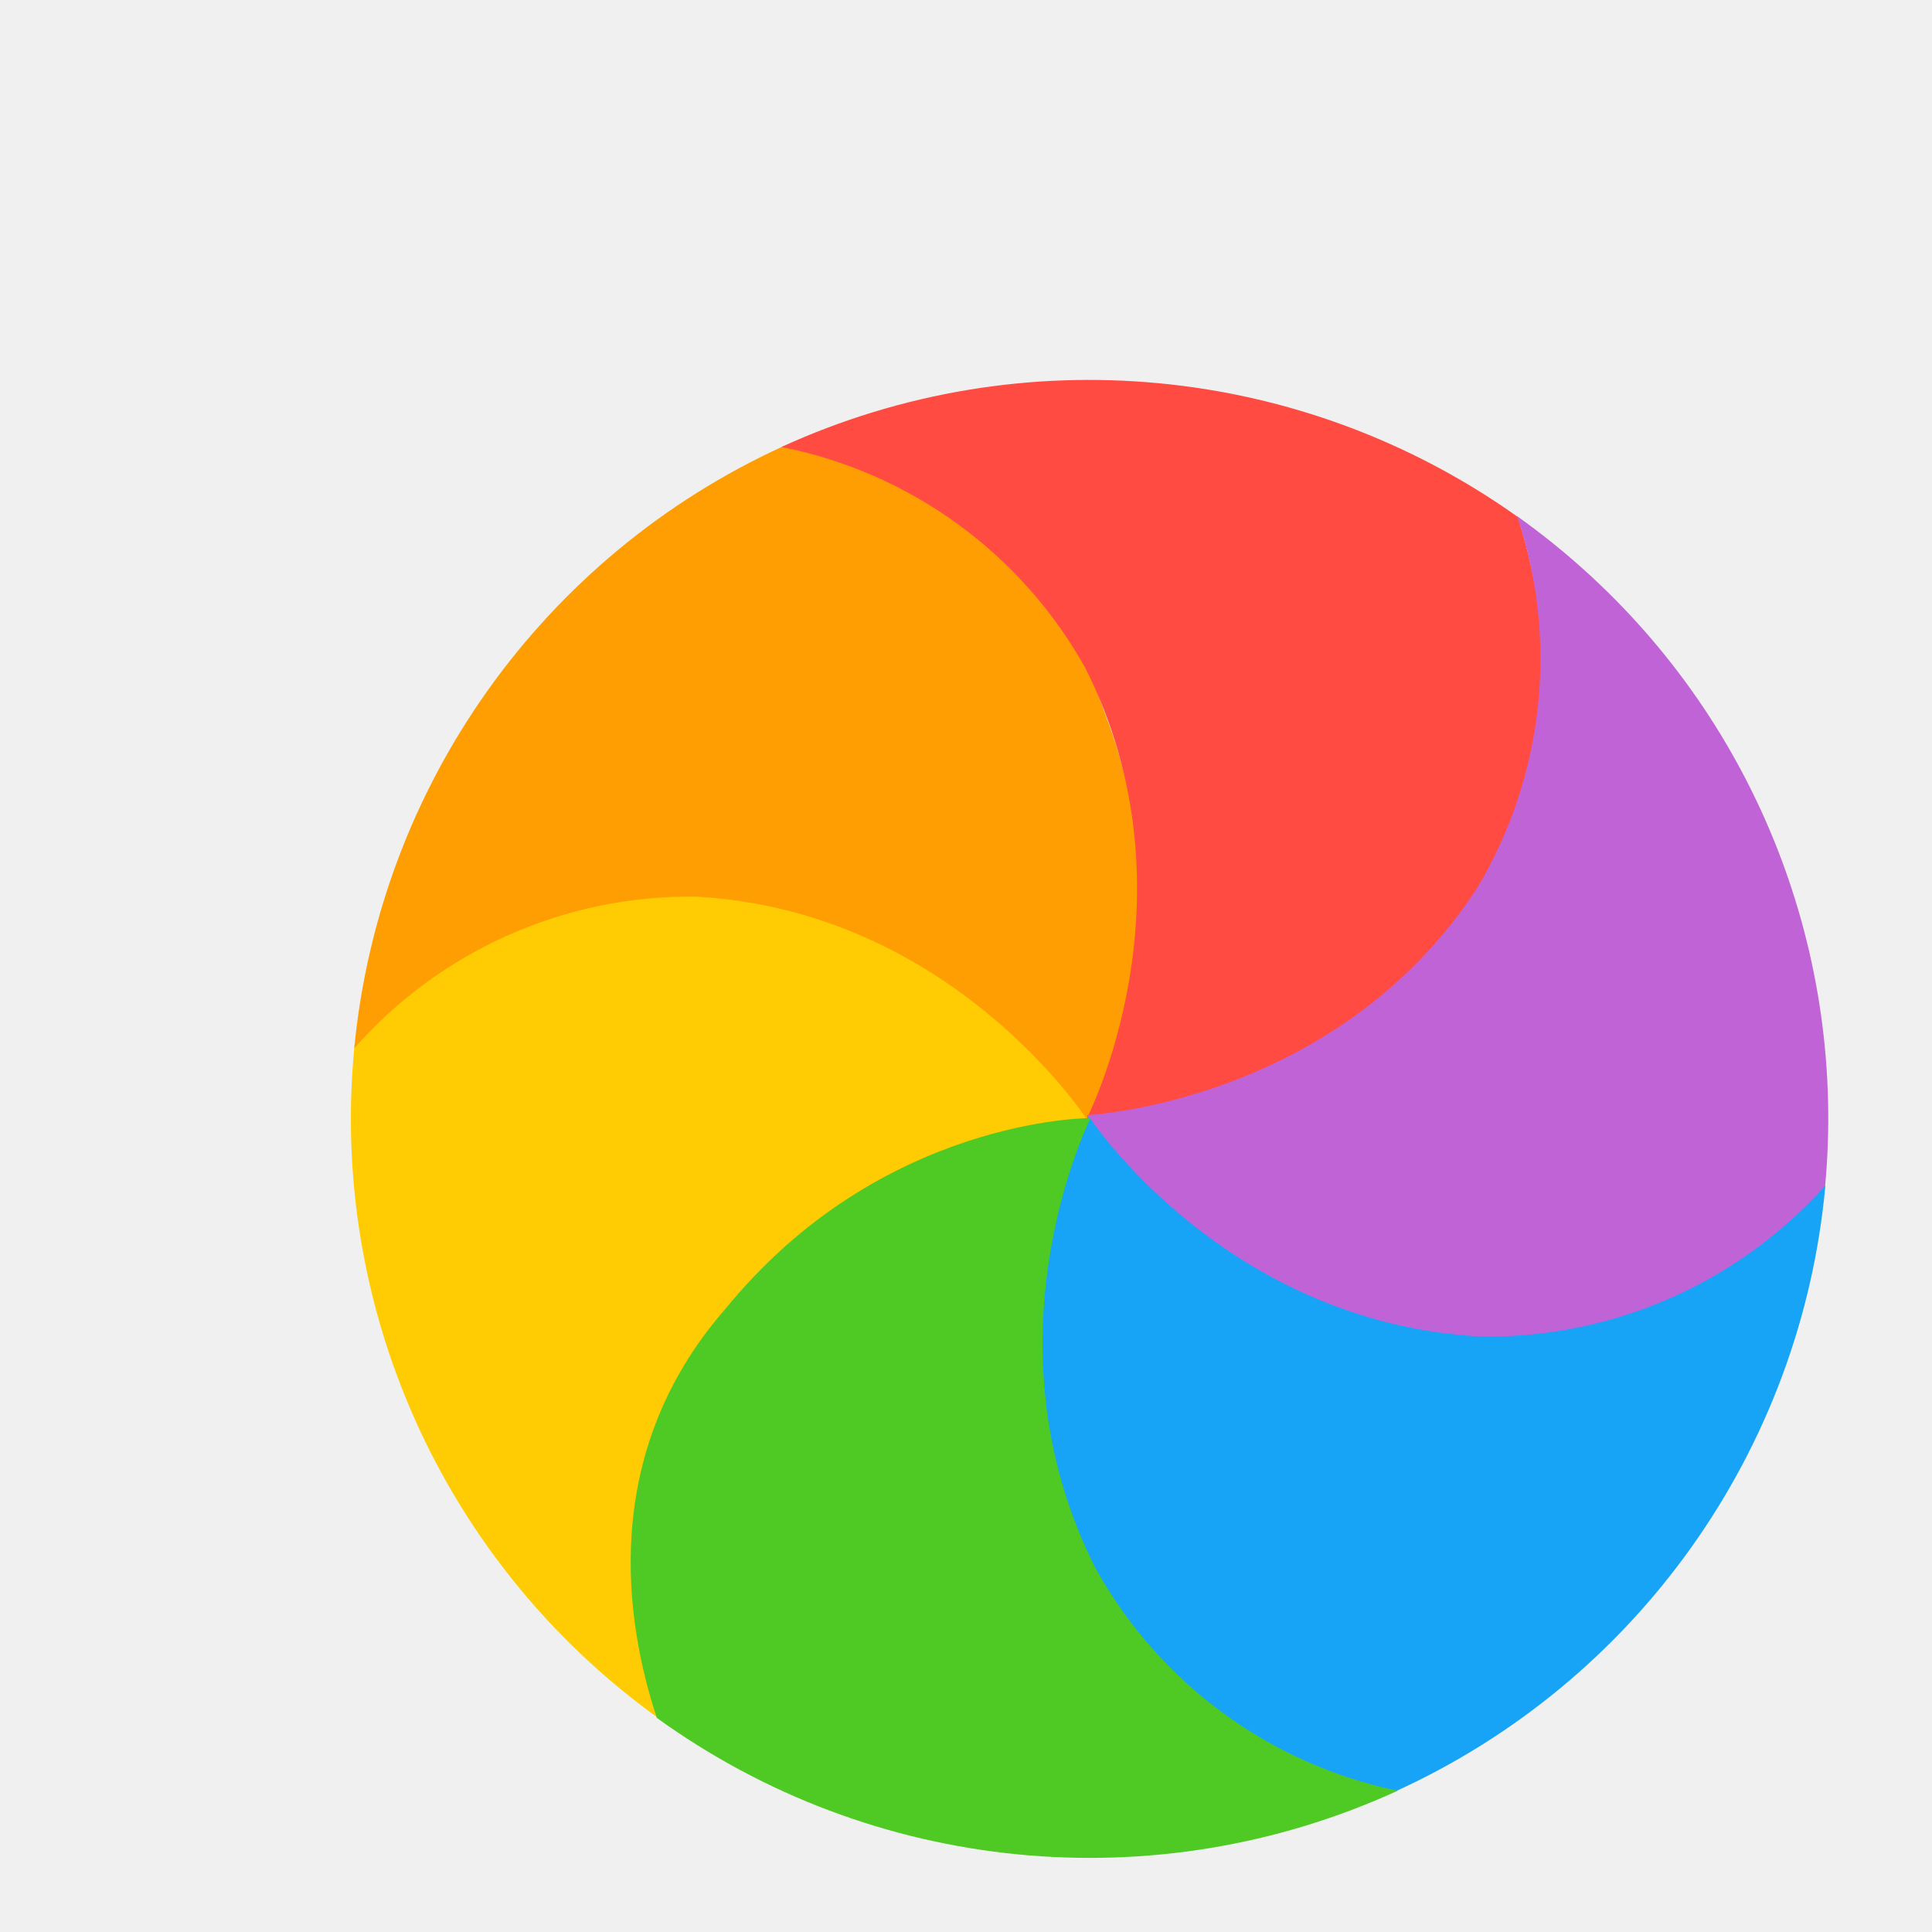
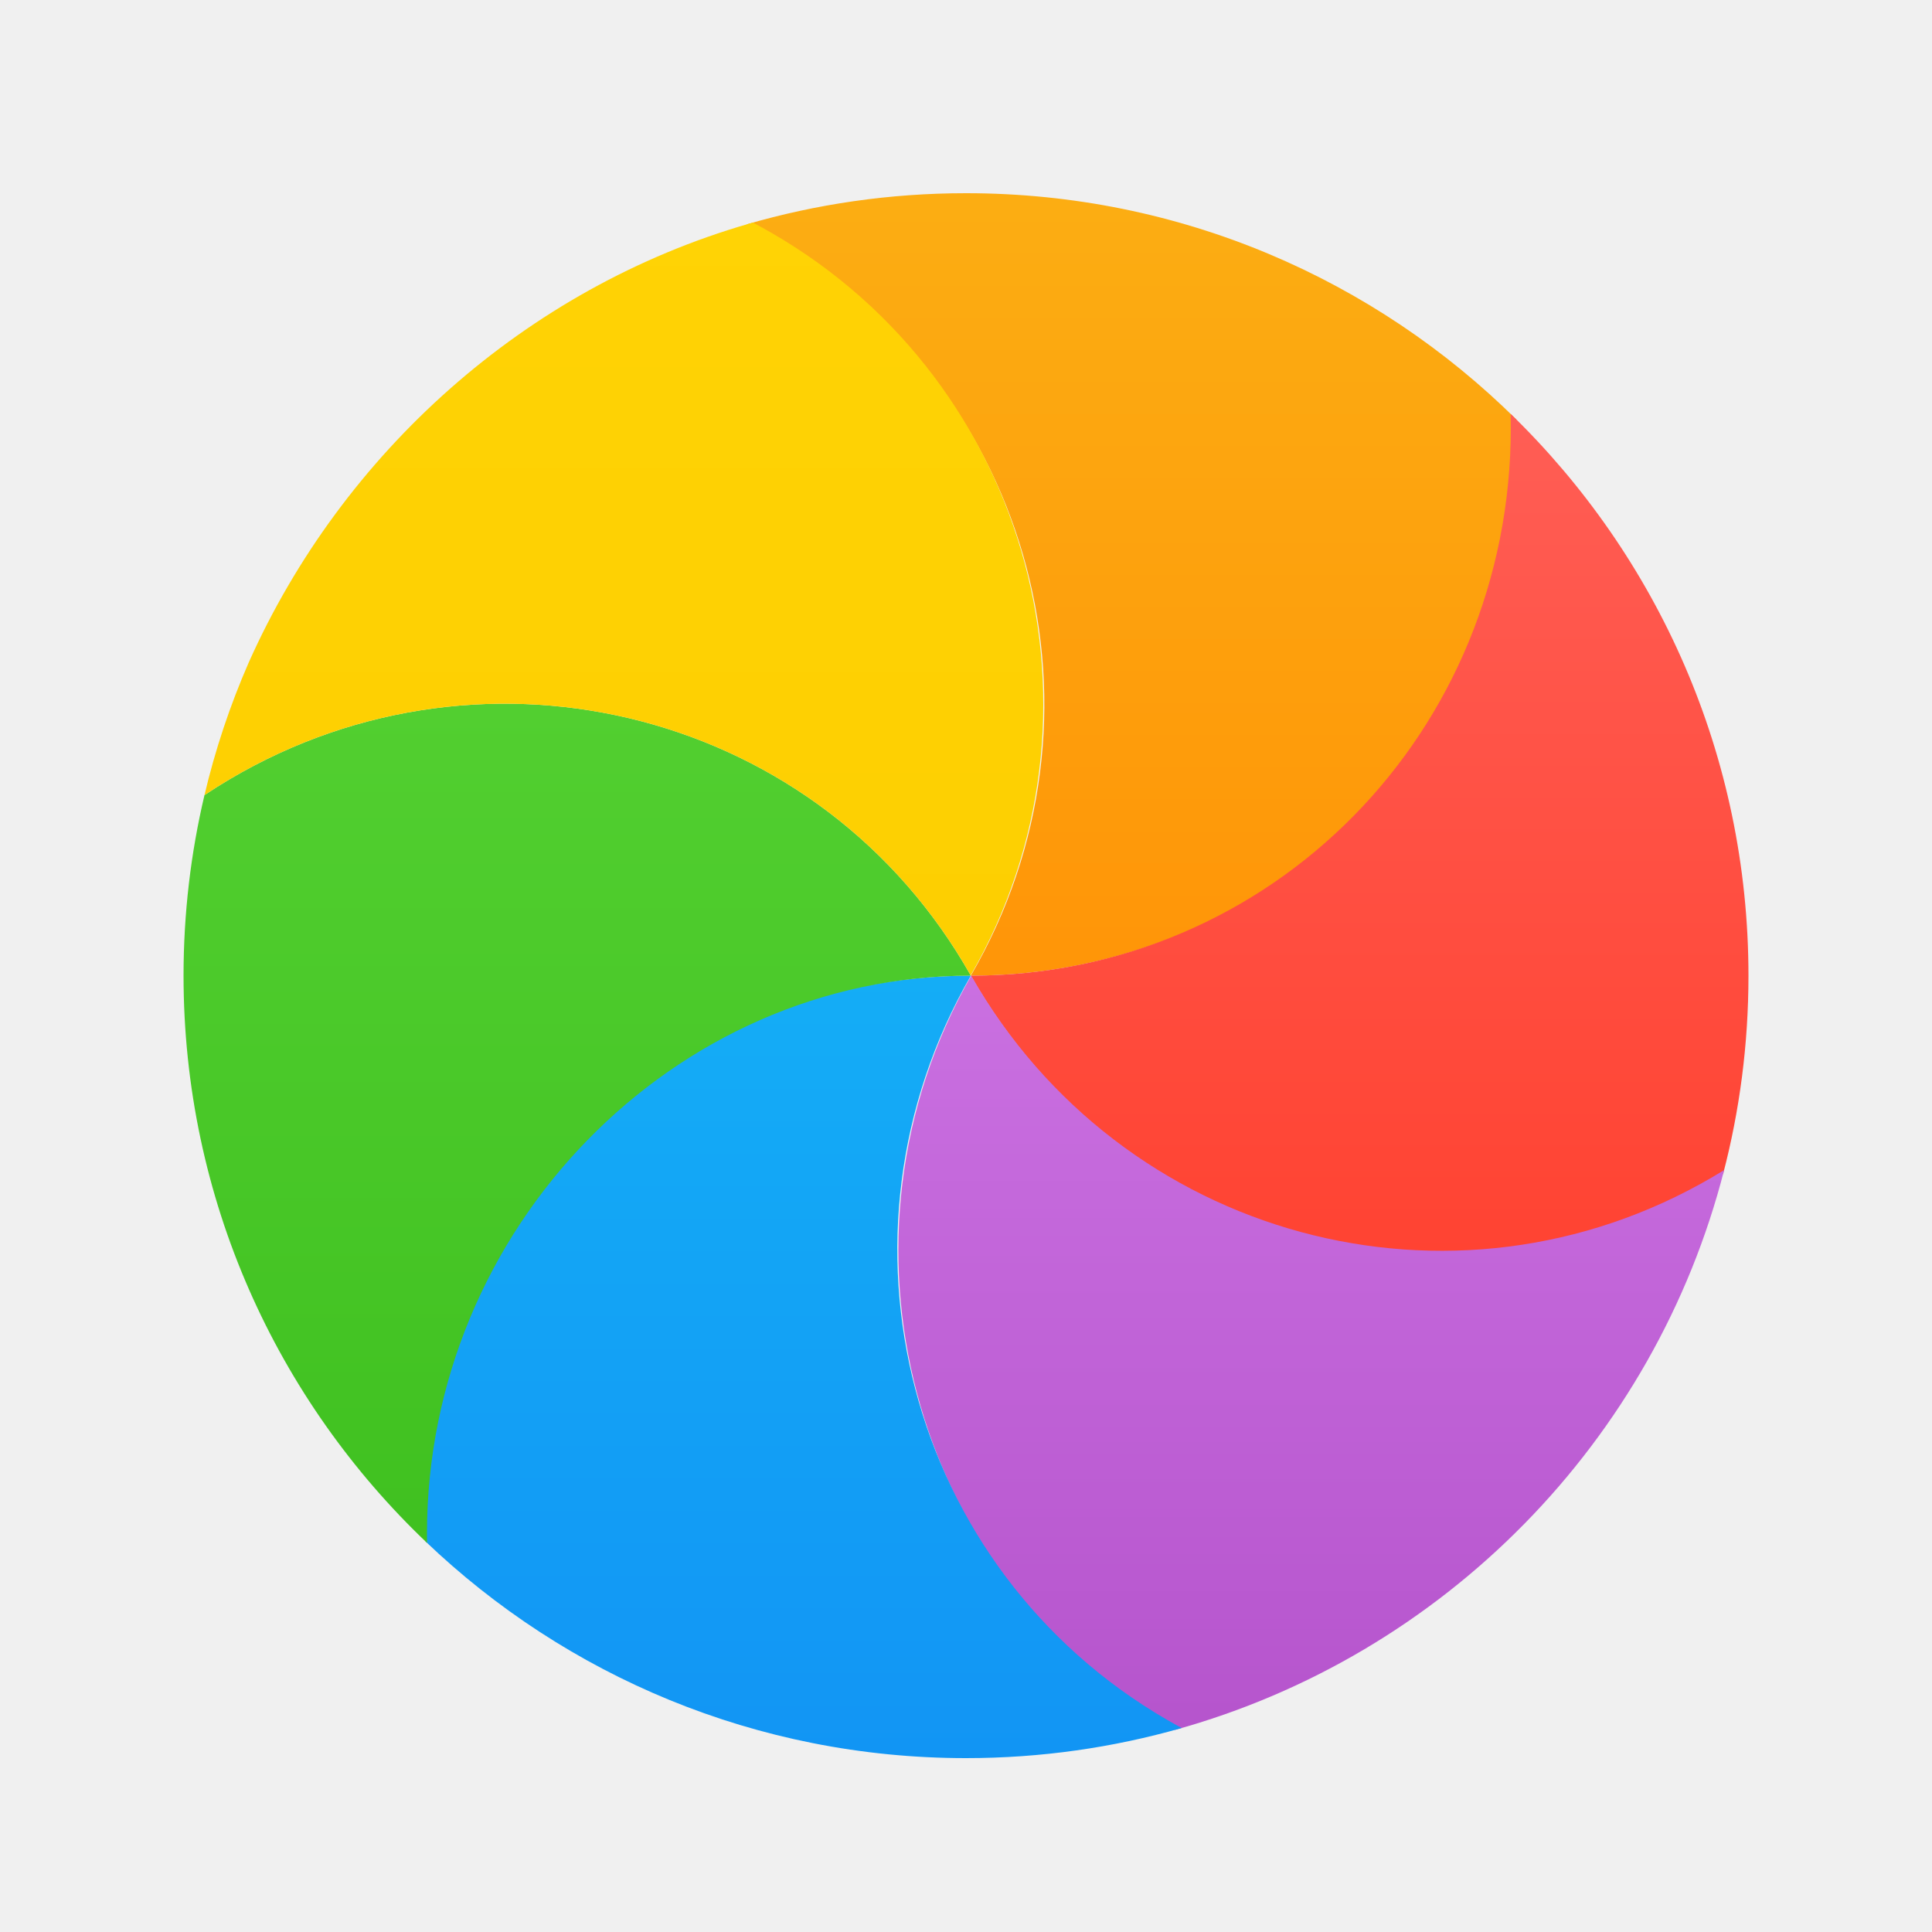
- <svg xmlns="http://www.w3.org/2000/svg" version="1.0" width="200px" height="200px" viewBox="-36 -39 200 200" xml:space="preserve" smiling="fake">
-   <g transform="scale(1.2)">
-     <path d="M.6 57.54c5.73-6.23 17.33-15.5 33.66-12.35C55.4 48.5 64 63.95 64 63.95S42.42 65 30.28 83.63a38.63 38.63 0 0 0-3.4 32.15 64.47 64.47 0 0 1-5.52-4.44A63.64 63.64 0 0 1 .6 57.54z" fill="#ffcb02" />
-     <path d="M65.32 29.05c7.65 19.98-1.44 35.18-1.44 35.18S52.2 46.05 30.03 44.85A38.6 38.6 0 0 0 .56 57.93 63.8 63.8 0 0 1 37.56 6c8.2 1.8 22.26 7.16 27.76 23.05z" fill="#ff9e02" />
-     <path d="M94.92 47.7c-13.48 16.63-31.2 16.36-31.2 16.36s9.92-19.2-.13-39a38.6 38.6 0 0 0-26.18-19 63.78 63.78 0 0 1 63.52 6.03c2.56 8 4.98 22.85-6.05 35.6z" fill="#ff4b42" />
-     <path d="M93.52 82.53C72.38 79.17 63.75 63.7 63.75 63.7s21.6-1.02 33.7-19.63a38.6 38.6 0 0 0 3.43-32.04 64.33 64.33 0 0 1 5.74 4.6 63.63 63.63 0 0 1 20.82 53.26c-5.62 6.2-17.34 15.8-33.94 12.6z" fill="#c063d6" />
-     <path d="M62.5 99c-7.65-19.98 1.44-35.17 1.44-35.17S75.56 81.6 97.74 82.8a39.1 39.1 0 0 0 29.73-13.03 63.8 63.8 0 0 1-37.16 52.3c-8.2-1.8-22.25-7.15-27.8-23.06z" fill="#17a4f6" />
-     <path d="M26.64 115.63C24 107.6 21.6 93.06 32.5 80.5c13.48-16.62 31.58-16.55 31.58-16.55s-9.6 19.06.44 38.86a38.82 38.82 0 0 0 26.05 19.17 63.78 63.78 0 0 1-63.93-6.3z" fill="#4fca24" />
-     <animateTransform attributeName="transform" type="rotate" from="0 64 64" to="360 64 64" dur="1s" repeatCount="indefinite" />
+ <svg xmlns="http://www.w3.org/2000/svg" width="200" height="200" viewBox="0 0 200 200" fill="none">
+   <g opacity="0.01">
+     <path opacity="0.01" d="M200 0H0V200H200V0Z" fill="white" />
  </g>
+   <animateTransform attributeType="xml" attributeName="transform" type="rotate" values="0 0 0; 360 0 0" dur="1s" additive="sum" repeatCount="indefinite" />
+   <path d="M77.282 23.229C84.49 21.127 92.113 20 100 20C122.213 20 142.339 28.942 156.972 43.422C156.991 44.013 157 44.605 157 45.2C157 76.017 131.563 101 100.5 101C116.032 74.311 107.07 40.185 80.169 24.776C79.216 24.23 78.253 23.714 77.282 23.229Z" fill="url(#paint0_linear)" />
+   <path d="M178.376 121.527C180.089 114.971 181 108.092 181 101C181 78.182 171.565 57.568 156.384 42.846C156.395 43.308 156.4 43.771 156.4 44.235C156.4 75.809 131.649 101 100.5 101C116.074 128.344 150.068 138.118 177.044 122.331C177.493 122.068 177.938 121.8 178.376 121.527Z" fill="url(#paint1_linear)" />
+   <path d="M121.609 179.086C121.44 178.989 121.271 178.891 121.102 178.792C94.229 163.067 85.022 128.238 100.537 101C116.052 128.238 150.414 137.57 177.287 121.844C177.689 121.609 178.087 121.37 178.48 121.127C171.303 149.194 149.466 171.393 121.609 179.086Z" fill="url(#paint2_linear)" />
+   <path d="M44.041 159.562C44.014 158.845 44 158.124 44 157.4C44 126.251 69.437 101 100.5 101C84.968 127.976 93.93 162.469 120.831 178.044C121.328 178.332 121.829 178.612 122.331 178.883C115.237 180.913 107.746 182 100 182C78.294 182 58.583 173.463 44.041 159.562Z" fill="url(#paint3_linear)" />
+   <path d="M44.208 159.722C28.681 144.964 19 124.113 19 101C19 94.567 19.75 88.309 21.167 82.31C22.017 81.742 22.887 81.195 23.776 80.669C50.464 64.882 85.091 73.656 100.5 101C69.683 101 44.2 127.191 44.2 158.765C44.2 159.084 44.203 159.403 44.208 159.722Z" fill="url(#paint4_linear)" />
+   <path d="M77.939 23.041C77.777 23.086 77.615 23.132 77.454 23.179C54.422 29.845 35.433 46.861 25.74 68.599C23.812 73.012 22.266 77.63 21.143 82.411C21.143 82.411 21.143 82.411 21.143 82.411C21.151 82.377 21.159 82.343 21.167 82.31C22.017 81.742 22.887 81.195 23.776 80.669C50.454 64.888 85.064 73.649 100.482 100.968C115.971 74.055 106.76 39.657 79.898 24.123C79.249 23.748 78.596 23.387 77.939 23.041Z" fill="url(#paint5_linear)" />
+   <defs>
+     <linearGradient id="paint0_linear" x1="108" y1="8" x2="108" y2="101" gradientUnits="userSpaceOnUse">
+       <stop stop-color="#FBB114" />
+       <stop offset="1" stop-color="#FF9508" />
+     </linearGradient>
+     <linearGradient id="paint1_linear" x1="147" y1="22" x2="147" y2="130" gradientUnits="userSpaceOnUse">
+       <stop stop-color="#FF645D" />
+       <stop offset="1" stop-color="#FF4332" />
+     </linearGradient>
+     <linearGradient id="paint2_linear" x1="143.5" y1="101" x2="143.5" y2="186" gradientUnits="userSpaceOnUse">
+       <stop stop-color="#CA70E1" />
+       <stop offset="1" stop-color="#B452CB" />
+     </linearGradient>
+     <linearGradient id="paint3_linear" x1="93" y1="101" x2="93" y2="195" gradientUnits="userSpaceOnUse">
+       <stop stop-color="#14ADF6" />
+       <stop offset="1" stop-color="#1191F4" />
+     </linearGradient>
+     <linearGradient id="paint4_linear" x1="53.5" y1="73" x2="53.5" y2="181" gradientUnits="userSpaceOnUse">
+       <stop stop-color="#52CF30" />
+       <stop offset="1" stop-color="#3BBD1C" />
+     </linearGradient>
+     <linearGradient id="paint5_linear" x1="57.5" y1="17" x2="57.5" y2="101" gradientUnits="userSpaceOnUse">
+       <stop stop-color="#FFD305" />
+       <stop offset="1" stop-color="#FDCF01" />
+     </linearGradient>
+   </defs>
</svg>
